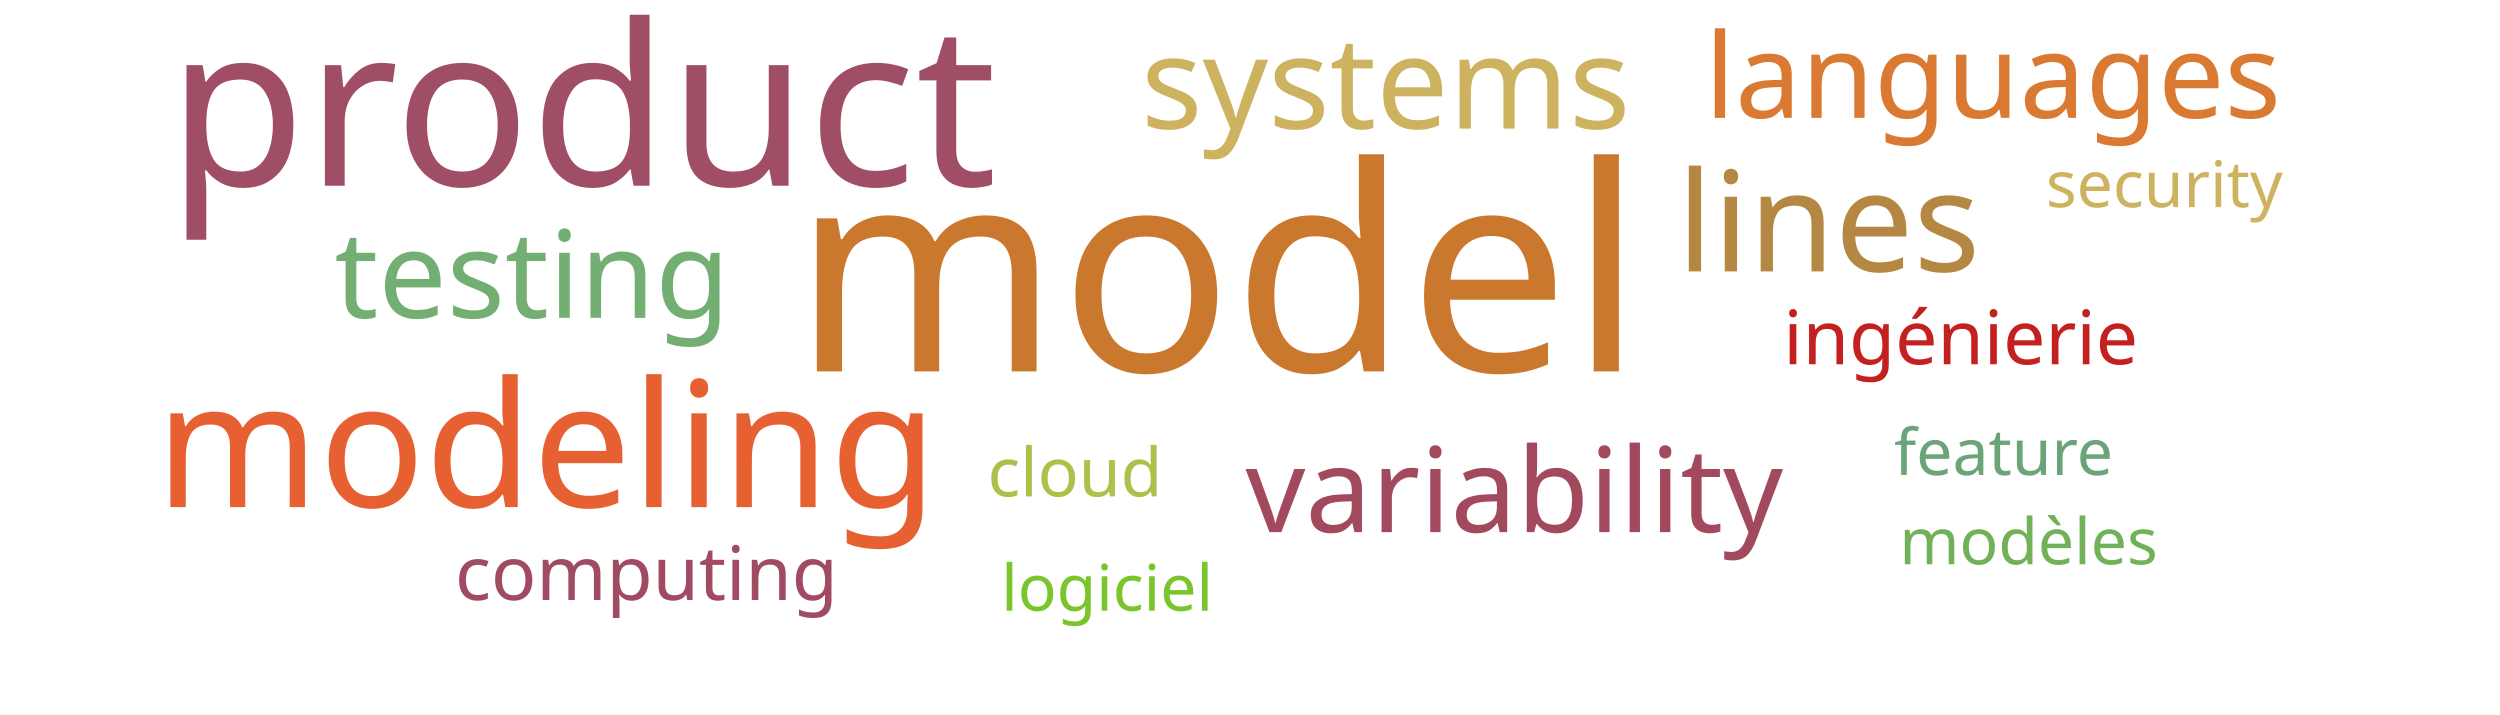
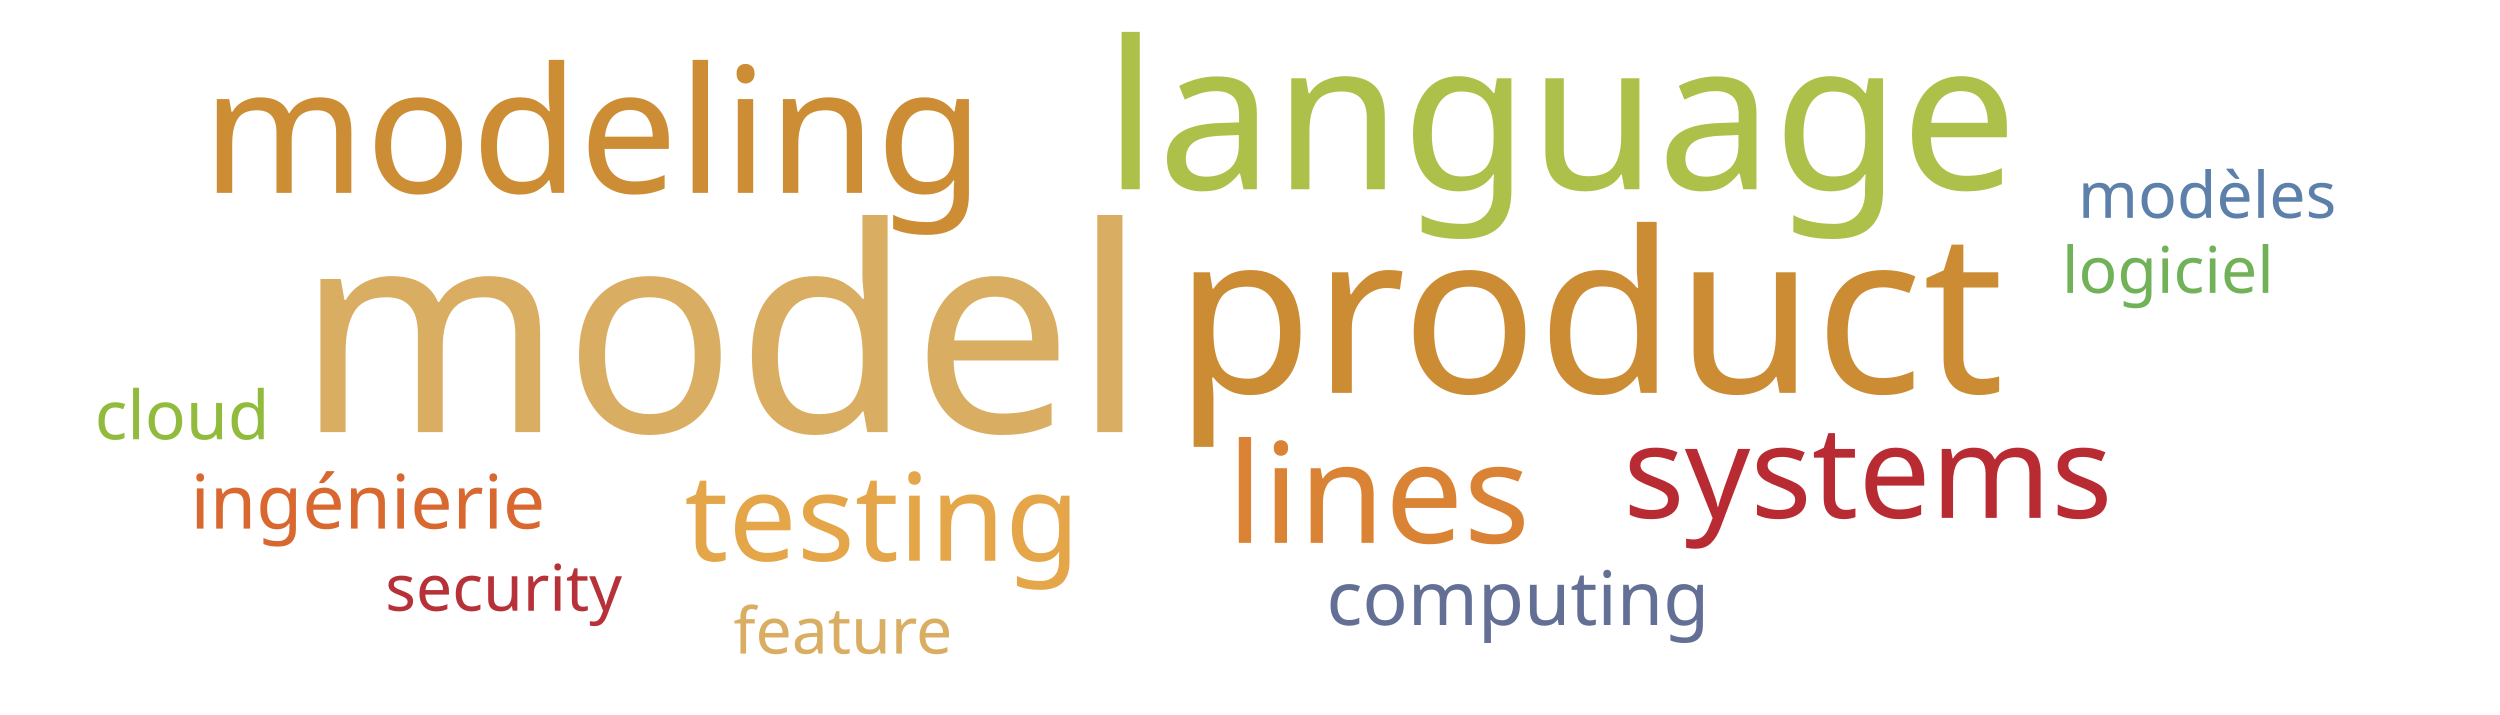
<svg xmlns="http://www.w3.org/2000/svg" width="700" height="200">
  <g transform="translate(350, 100)">
-     <text text-anchor="middle" style="font-family: Impact; font-size: 80px; fill: #cb782f" transform="translate(-9,4)rotate(0)">model</text>
-     <text text-anchor="middle" style="font-family: Impact; font-size: 63px; fill: #9f4e66" transform="translate(-187,-48)rotate(0)">product</text>
-     <text text-anchor="middle" style="font-family: Impact; font-size: 49px; fill: #e76032" transform="translate(-197,42)rotate(0)">modeling</text>
-     <text text-anchor="middle" style="font-family: Impact; font-size: 39px; fill: #b48742" transform="translate(162,-24)rotate(0)">lines</text>
-     <text text-anchor="middle" style="font-family: Impact; font-size: 36px; fill: #cdb25f" transform="translate(38,-64)rotate(0)">systems</text>
-     <text text-anchor="middle" style="font-family: Impact; font-size: 34px; fill: #73ae72" transform="translate(-201,-11)rotate(0)">testing</text>
-     <text text-anchor="middle" style="font-family: Impact; font-size: 33px; fill: #a3495e" transform="translate(74,49)rotate(0)">variability</text>
-     <text text-anchor="middle" style="font-family: Impact; font-size: 33px; fill: #da7931" transform="translate(208,-67)rotate(0)">languages</text>
-     <text text-anchor="middle" style="font-family: Impact; font-size: 21px; fill: #a04b62" transform="translate(-169,68)rotate(0)">computing</text>
-     <text text-anchor="middle" style="font-family: Impact; font-size: 21px; fill: #c42020" transform="translate(199,2)rotate(0)">ingénierie</text>
-     <text text-anchor="middle" style="font-family: Impact; font-size: 19px; fill: #adc14a" transform="translate(-49,39)rotate(0)">cloud</text>
-     <text text-anchor="middle" style="font-family: Impact; font-size: 18px; fill: #6ca47a" transform="translate(211,33)rotate(0)">feature</text>
-     <text text-anchor="middle" style="font-family: Impact; font-size: 18px; fill: #cdb25f" transform="translate(256,-42)rotate(0)">security</text>
-     <text text-anchor="middle" style="font-family: Impact; font-size: 18px; fill: #7ac52c" transform="translate(-40,71)rotate(0)">logiciel</text>
-     <text text-anchor="middle" style="font-family: Impact; font-size: 18px; fill: #71b258" transform="translate(218,58)rotate(0)">modèles</text>
+     <text text-anchor="middle" style="font-family: Impact; font-size: 80px; fill: #d9ae63" transform="translate(-148,21)rotate(0)">model</text>
+     <text text-anchor="middle" style="font-family: Impact; font-size: 63px; fill: #cc8c34" transform="translate(95,10)rotate(0)">product</text>
+     <text text-anchor="middle" style="font-family: Impact; font-size: 58px; fill: #adc14a" transform="translate(87,-47)rotate(0)">language</text>
+     <text text-anchor="middle" style="font-family: Impact; font-size: 49px; fill: #cc8d34" transform="translate(-184,-46)rotate(0)">modeling</text>
+     <text text-anchor="middle" style="font-family: Impact; font-size: 39px; fill: #da8335" transform="translate(36,52)rotate(0)">lines</text>
+     <text text-anchor="middle" style="font-family: Impact; font-size: 36px; fill: #b92b32" transform="translate(173,45)rotate(0)">systems</text>
+     <text text-anchor="middle" style="font-family: Impact; font-size: 34px; fill: #e5a549" transform="translate(-103,57)rotate(0)">testing</text>
+     <text text-anchor="middle" style="font-family: Impact; font-size: 21px; fill: #636f94" transform="translate(75,75)rotate(0)">computing</text>
+     <text text-anchor="middle" style="font-family: Impact; font-size: 21px; fill: #d8682f" transform="translate(-247,48)rotate(0)">ingénierie</text>
+     <text text-anchor="middle" style="font-family: Impact; font-size: 19px; fill: #91bb3c" transform="translate(-299,23)rotate(0)">cloud</text>
+     <text text-anchor="middle" style="font-family: Impact; font-size: 18px; fill: #d9ae63" transform="translate(-114,83)rotate(0)">feature</text>
+     <text text-anchor="middle" style="font-family: Impact; font-size: 18px; fill: #b63138" transform="translate(-209,71)rotate(0)">security</text>
+     <text text-anchor="middle" style="font-family: Impact; font-size: 18px; fill: #71b258" transform="translate(257,-18)rotate(0)">logiciel</text>
+     <text text-anchor="middle" style="font-family: Impact; font-size: 18px; fill: #5c80aa" transform="translate(268,-39)rotate(0)">modèles</text>
  </g>
</svg>
